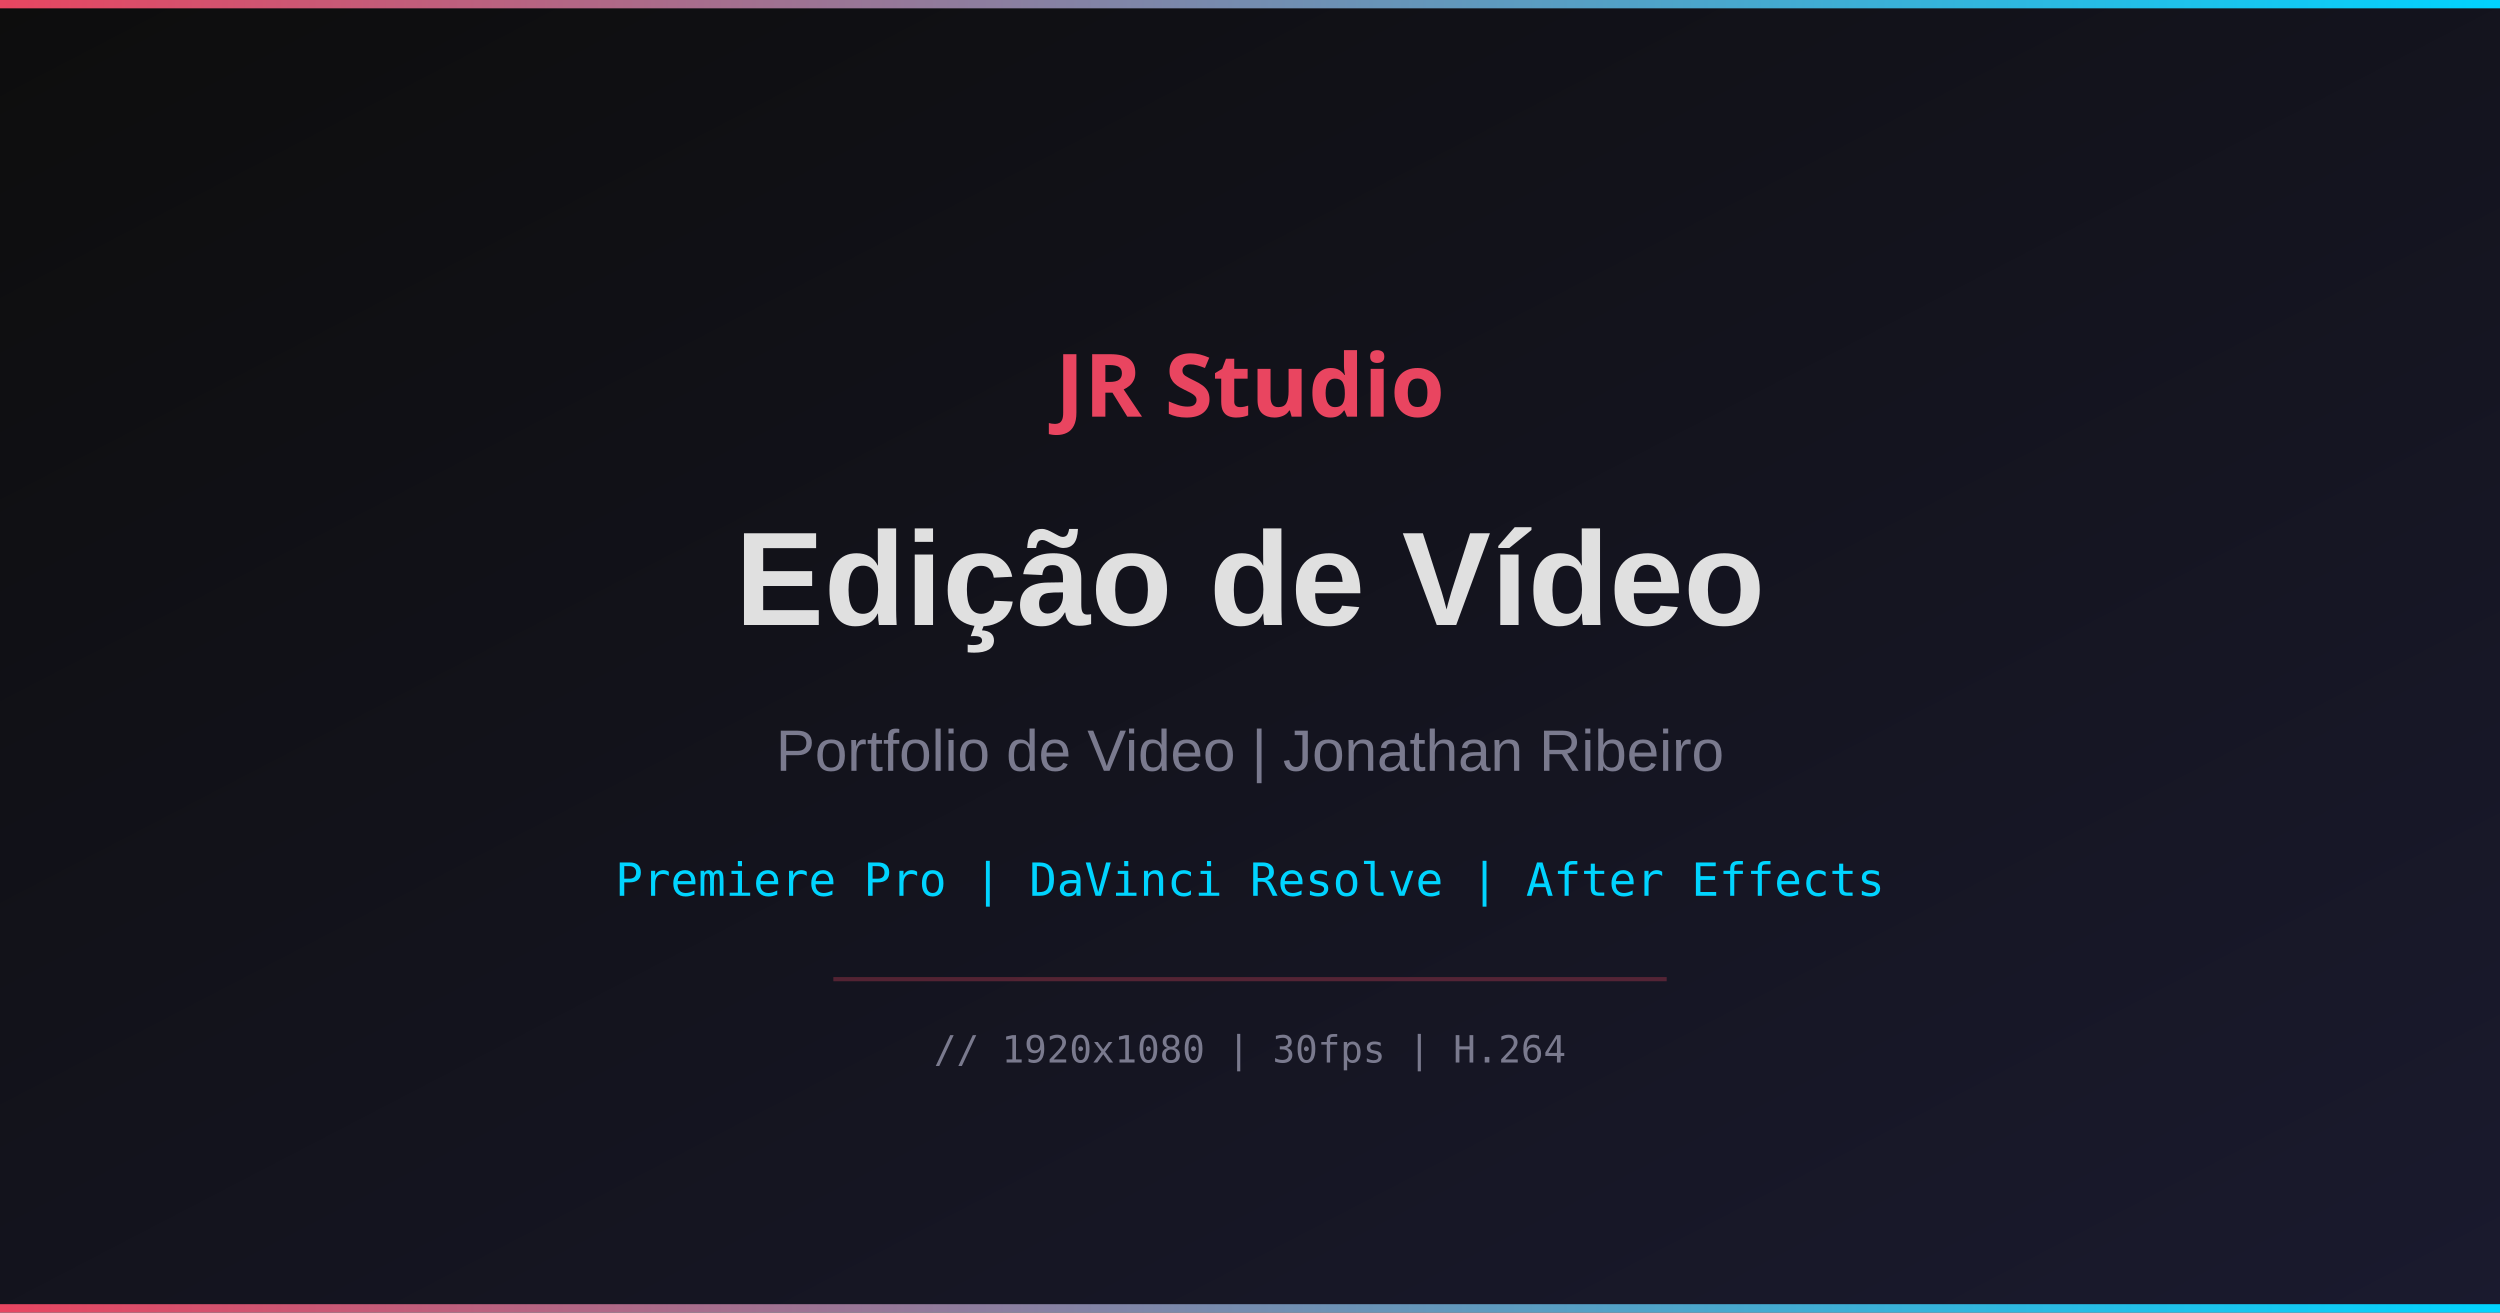
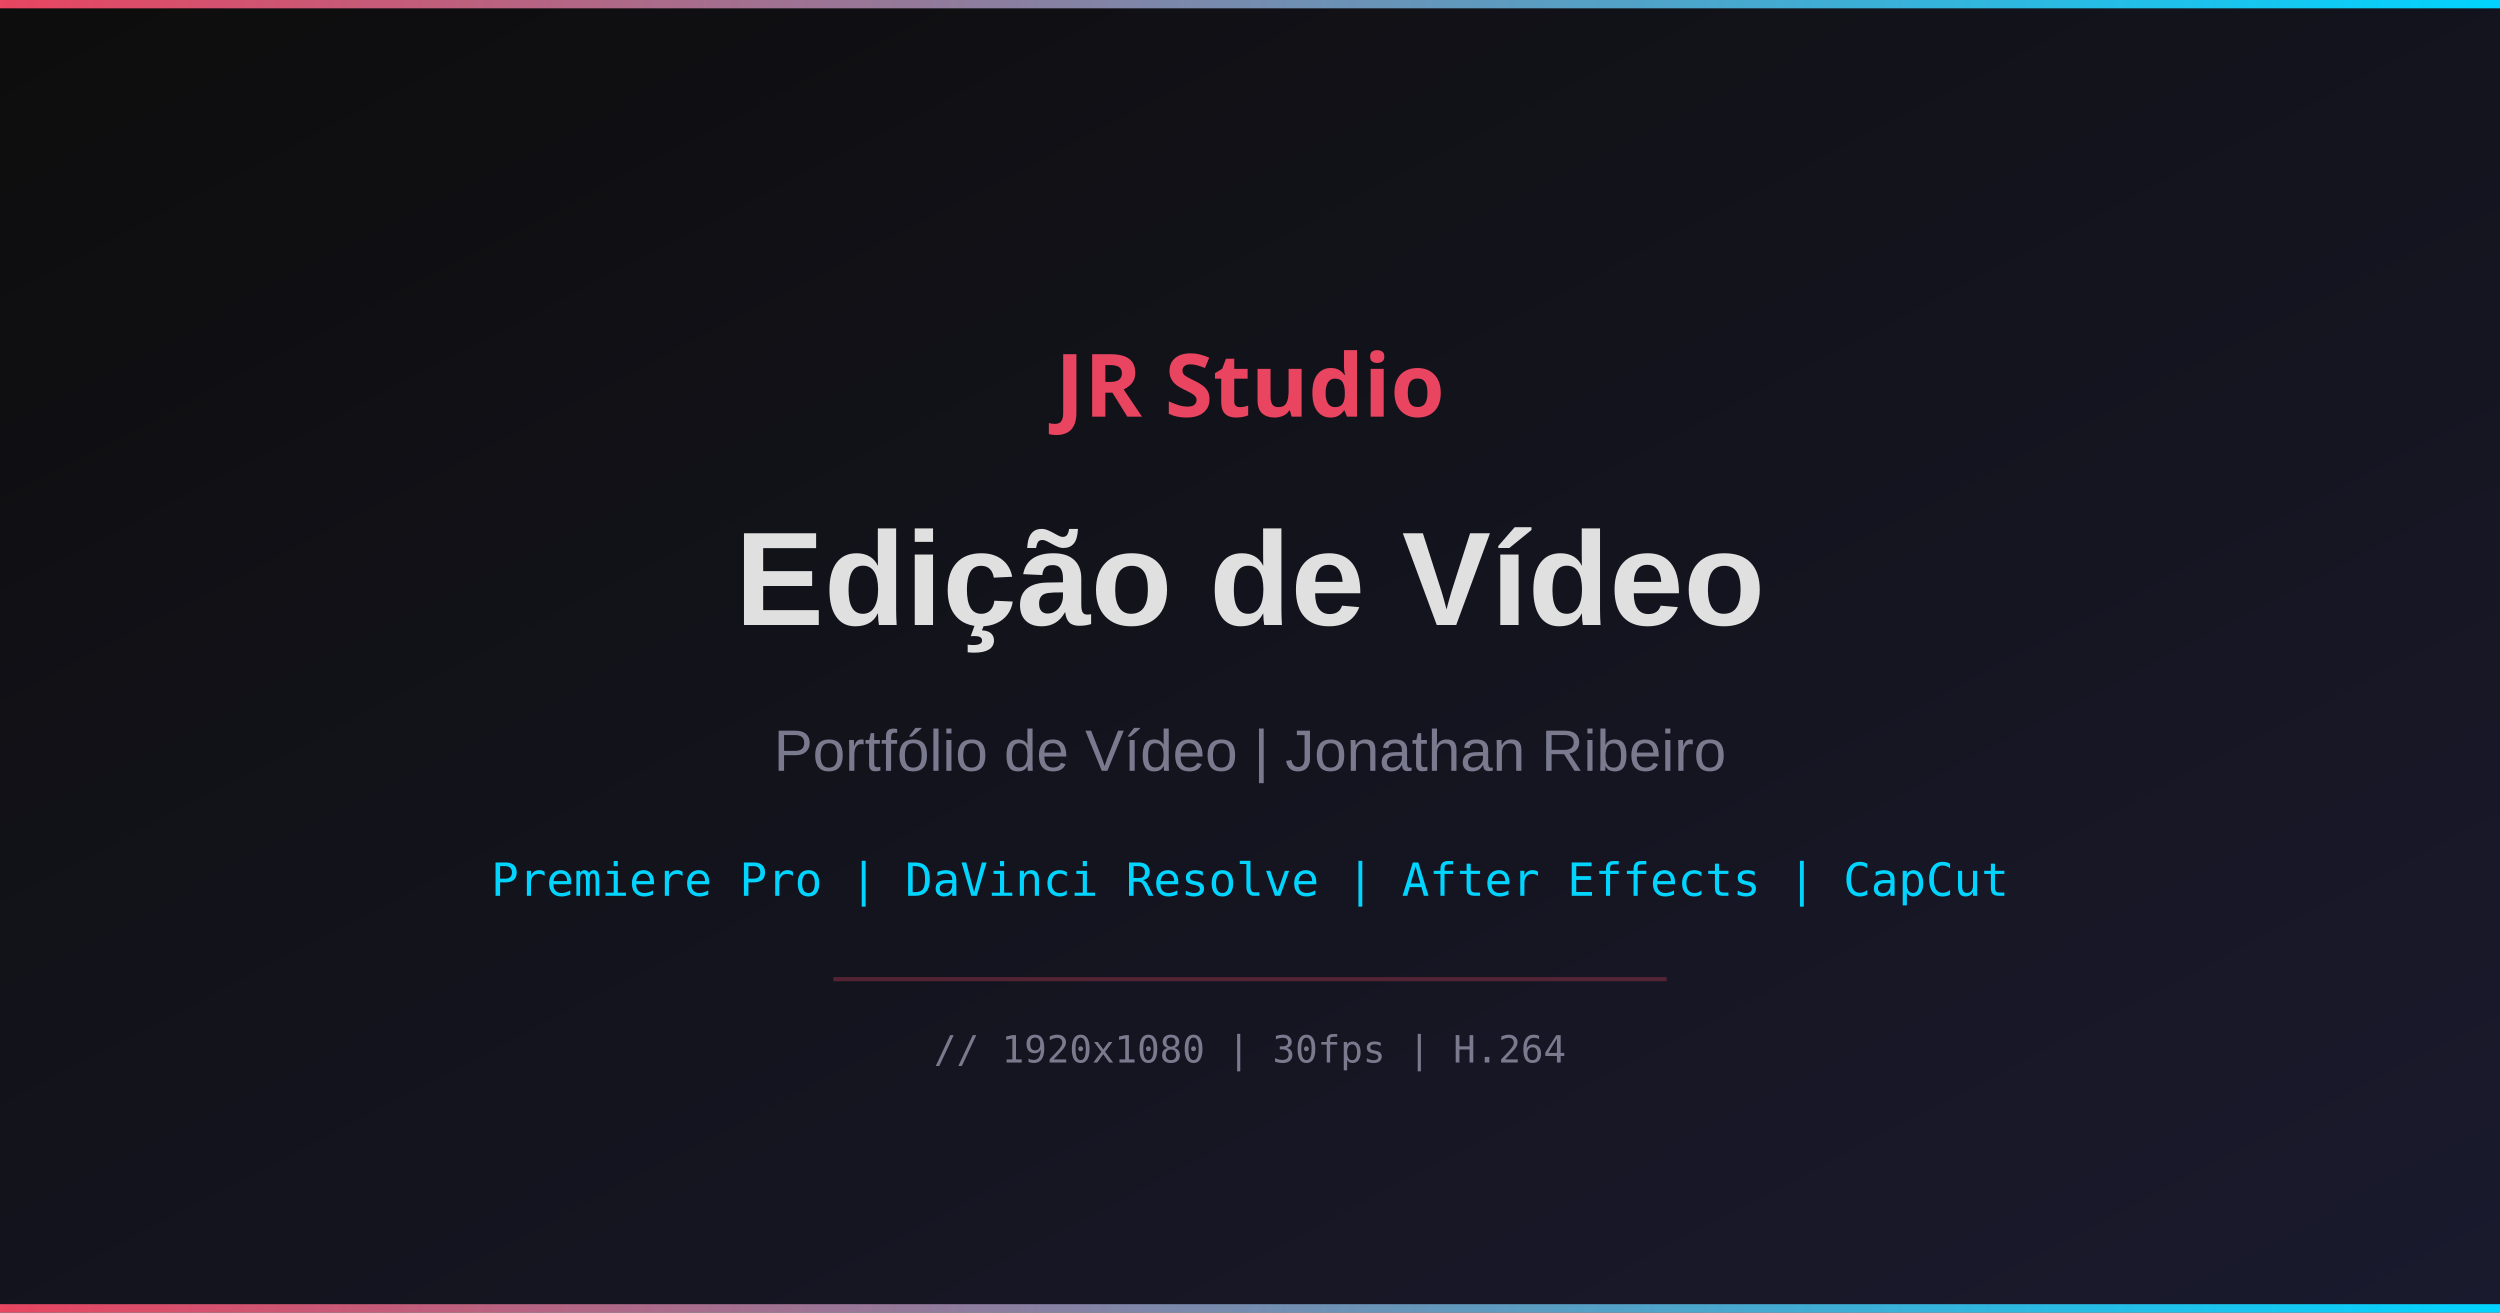
<svg xmlns="http://www.w3.org/2000/svg" viewBox="0 0 1200 630">
  <defs>
    <linearGradient id="bg" x1="0%" y1="0%" x2="100%" y2="100%">
      <stop offset="0%" style="stop-color:#0d0d0d" />
      <stop offset="100%" style="stop-color:#1a1a2e" />
    </linearGradient>
    <linearGradient id="accent" x1="0%" y1="0%" x2="100%" y2="0%">
      <stop offset="0%" style="stop-color:#e94560" />
      <stop offset="100%" style="stop-color:#00d4ff" />
    </linearGradient>
  </defs>
  <rect width="1200" height="630" fill="url(#bg)" />
  <rect x="0" y="0" width="1200" height="4" fill="url(#accent)" />
  <rect x="0" y="626" width="1200" height="4" fill="url(#accent)" />
  <text x="600" y="200" text-anchor="middle" fill="#e94560" font-family="sans-serif" font-size="42" font-weight="700">JR Studio</text>
  <text x="600" y="300" text-anchor="middle" fill="#e0e0e0" font-family="Arial, sans-serif" font-size="64" font-weight="700">Edição de Vídeo</text>
-   <text x="600" y="370" text-anchor="middle" fill="#7a7a8e" font-family="Arial, sans-serif" font-size="28">Portfolio de Video | Jonathan Ribeiro</text>
-   <text x="600" y="430" text-anchor="middle" fill="#00d4ff" font-family="monospace" font-size="22">Premiere Pro | DaVinci Resolve | After Effects</text>
+   <text x="600" y="370" text-anchor="middle" fill="#7a7a8e" font-family="Arial, sans-serif" font-size="28">Portfólio de Vídeo | Jonathan Ribeiro</text>
+   <text x="600" y="430" text-anchor="middle" fill="#00d4ff" font-family="monospace" font-size="22">Premiere Pro | DaVinci Resolve | After Effects | CapCut</text>
  <line x1="400" y1="470" x2="800" y2="470" stroke="#e94560" stroke-width="2" opacity="0.3" />
  <text x="600" y="510" text-anchor="middle" fill="#7a7a8e" font-family="monospace" font-size="18">// 1920x1080 | 30fps | H.264</text>
</svg>
